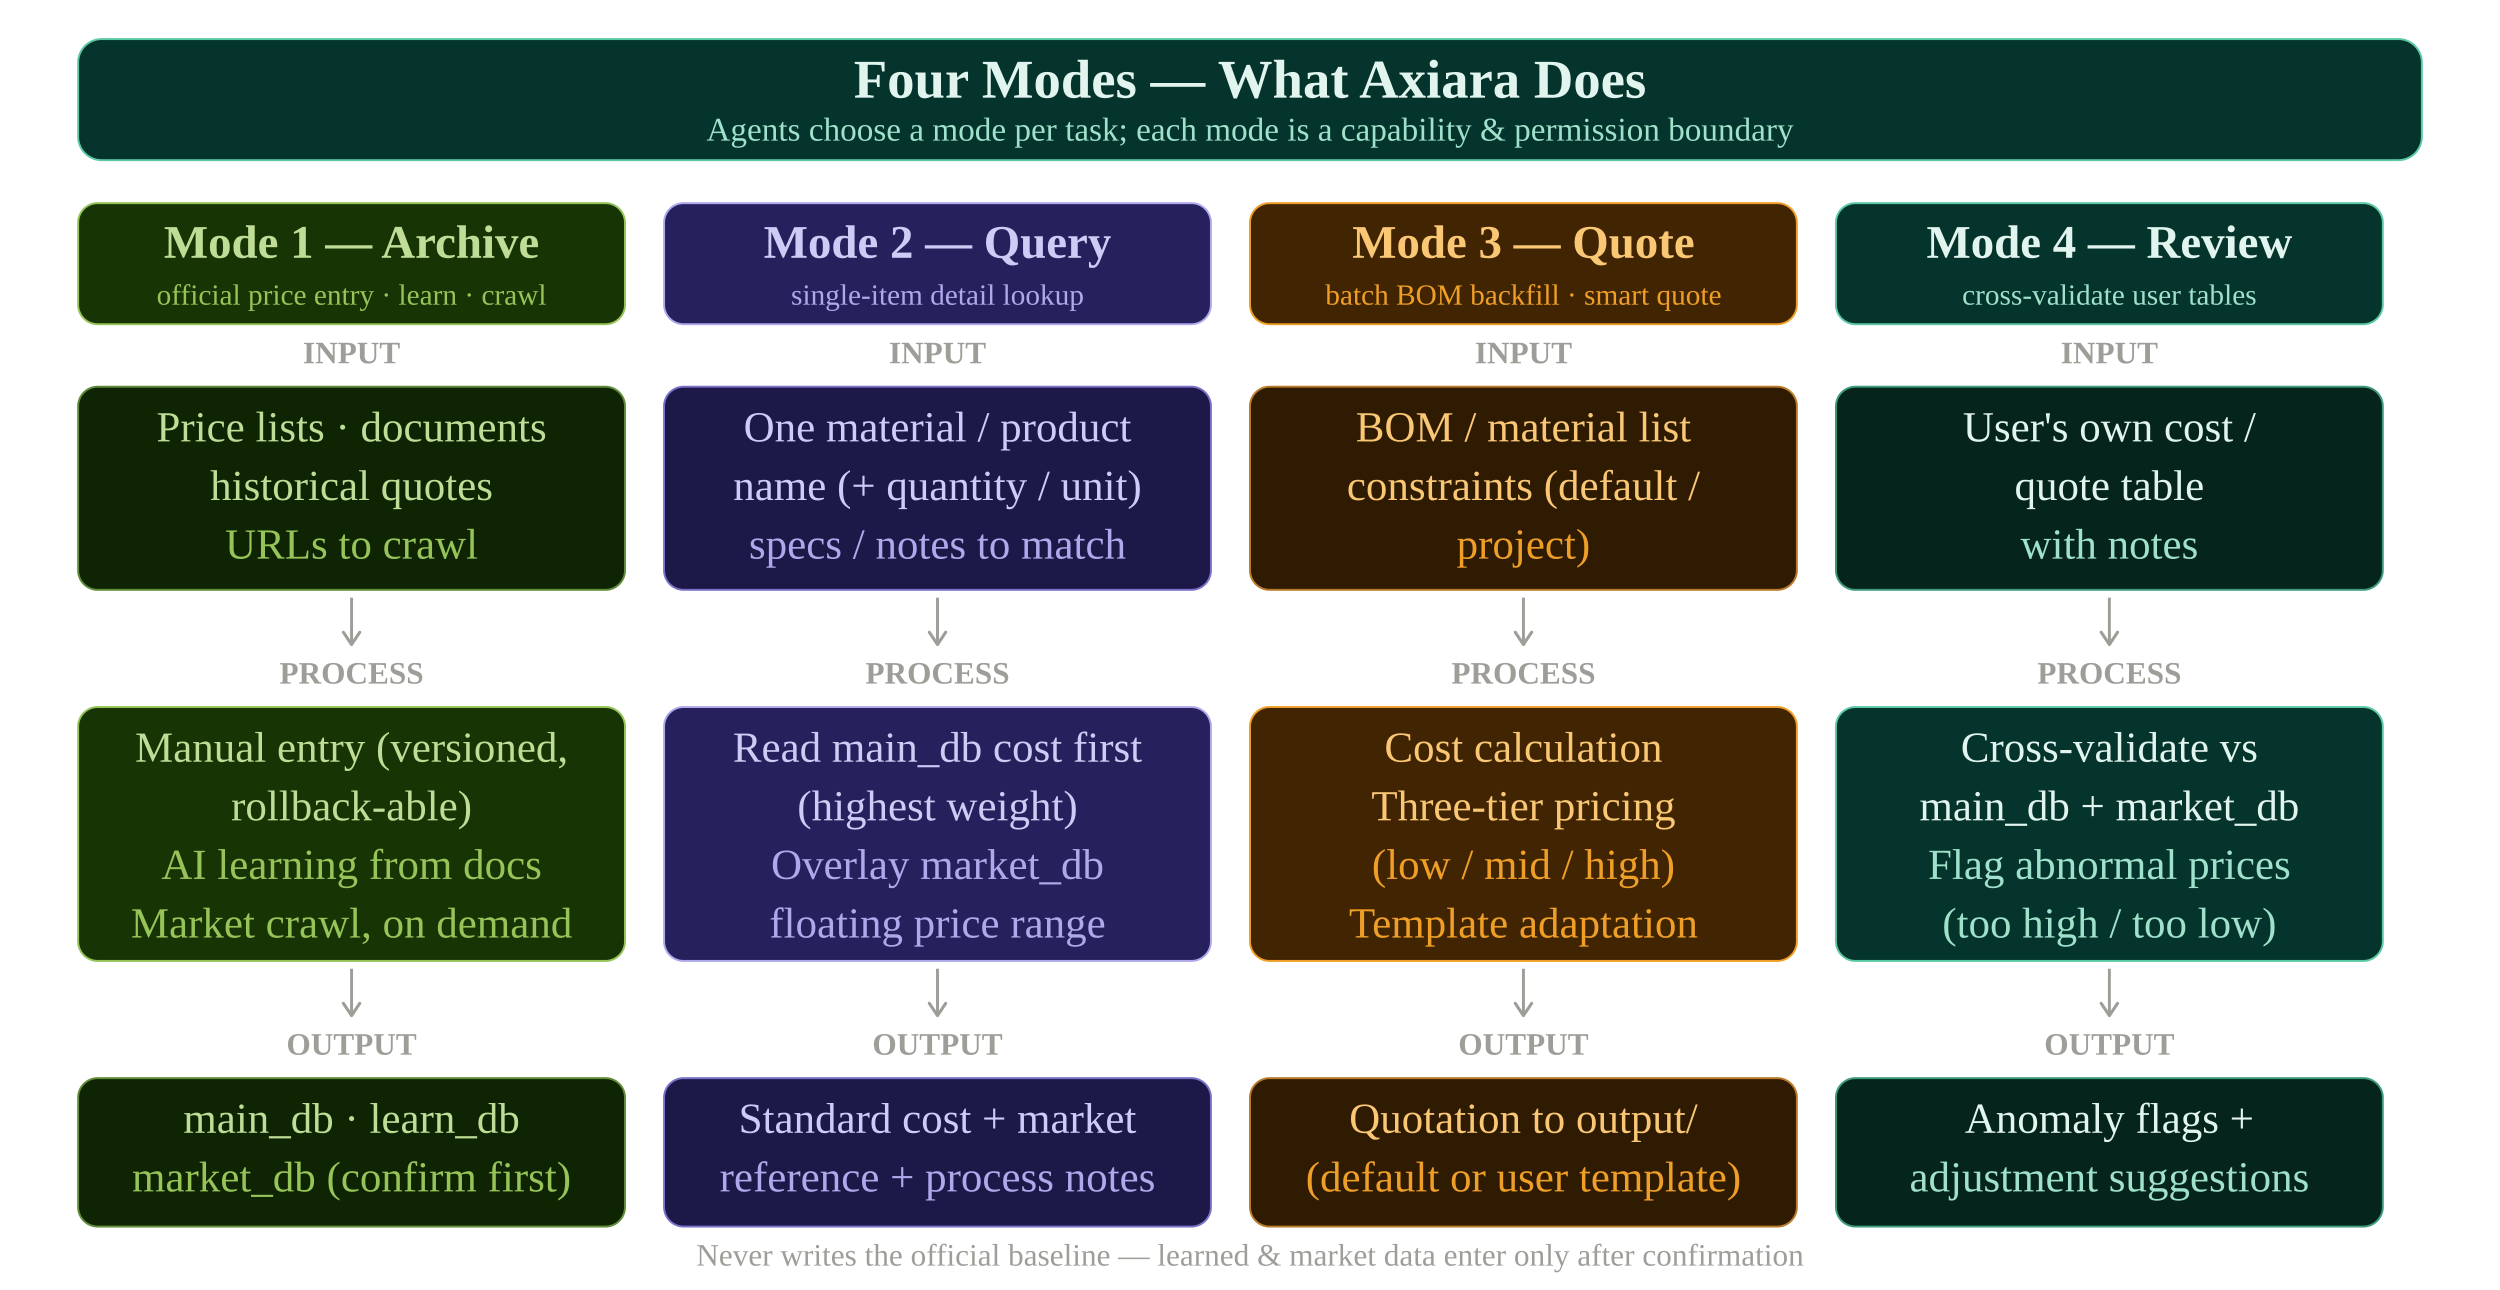
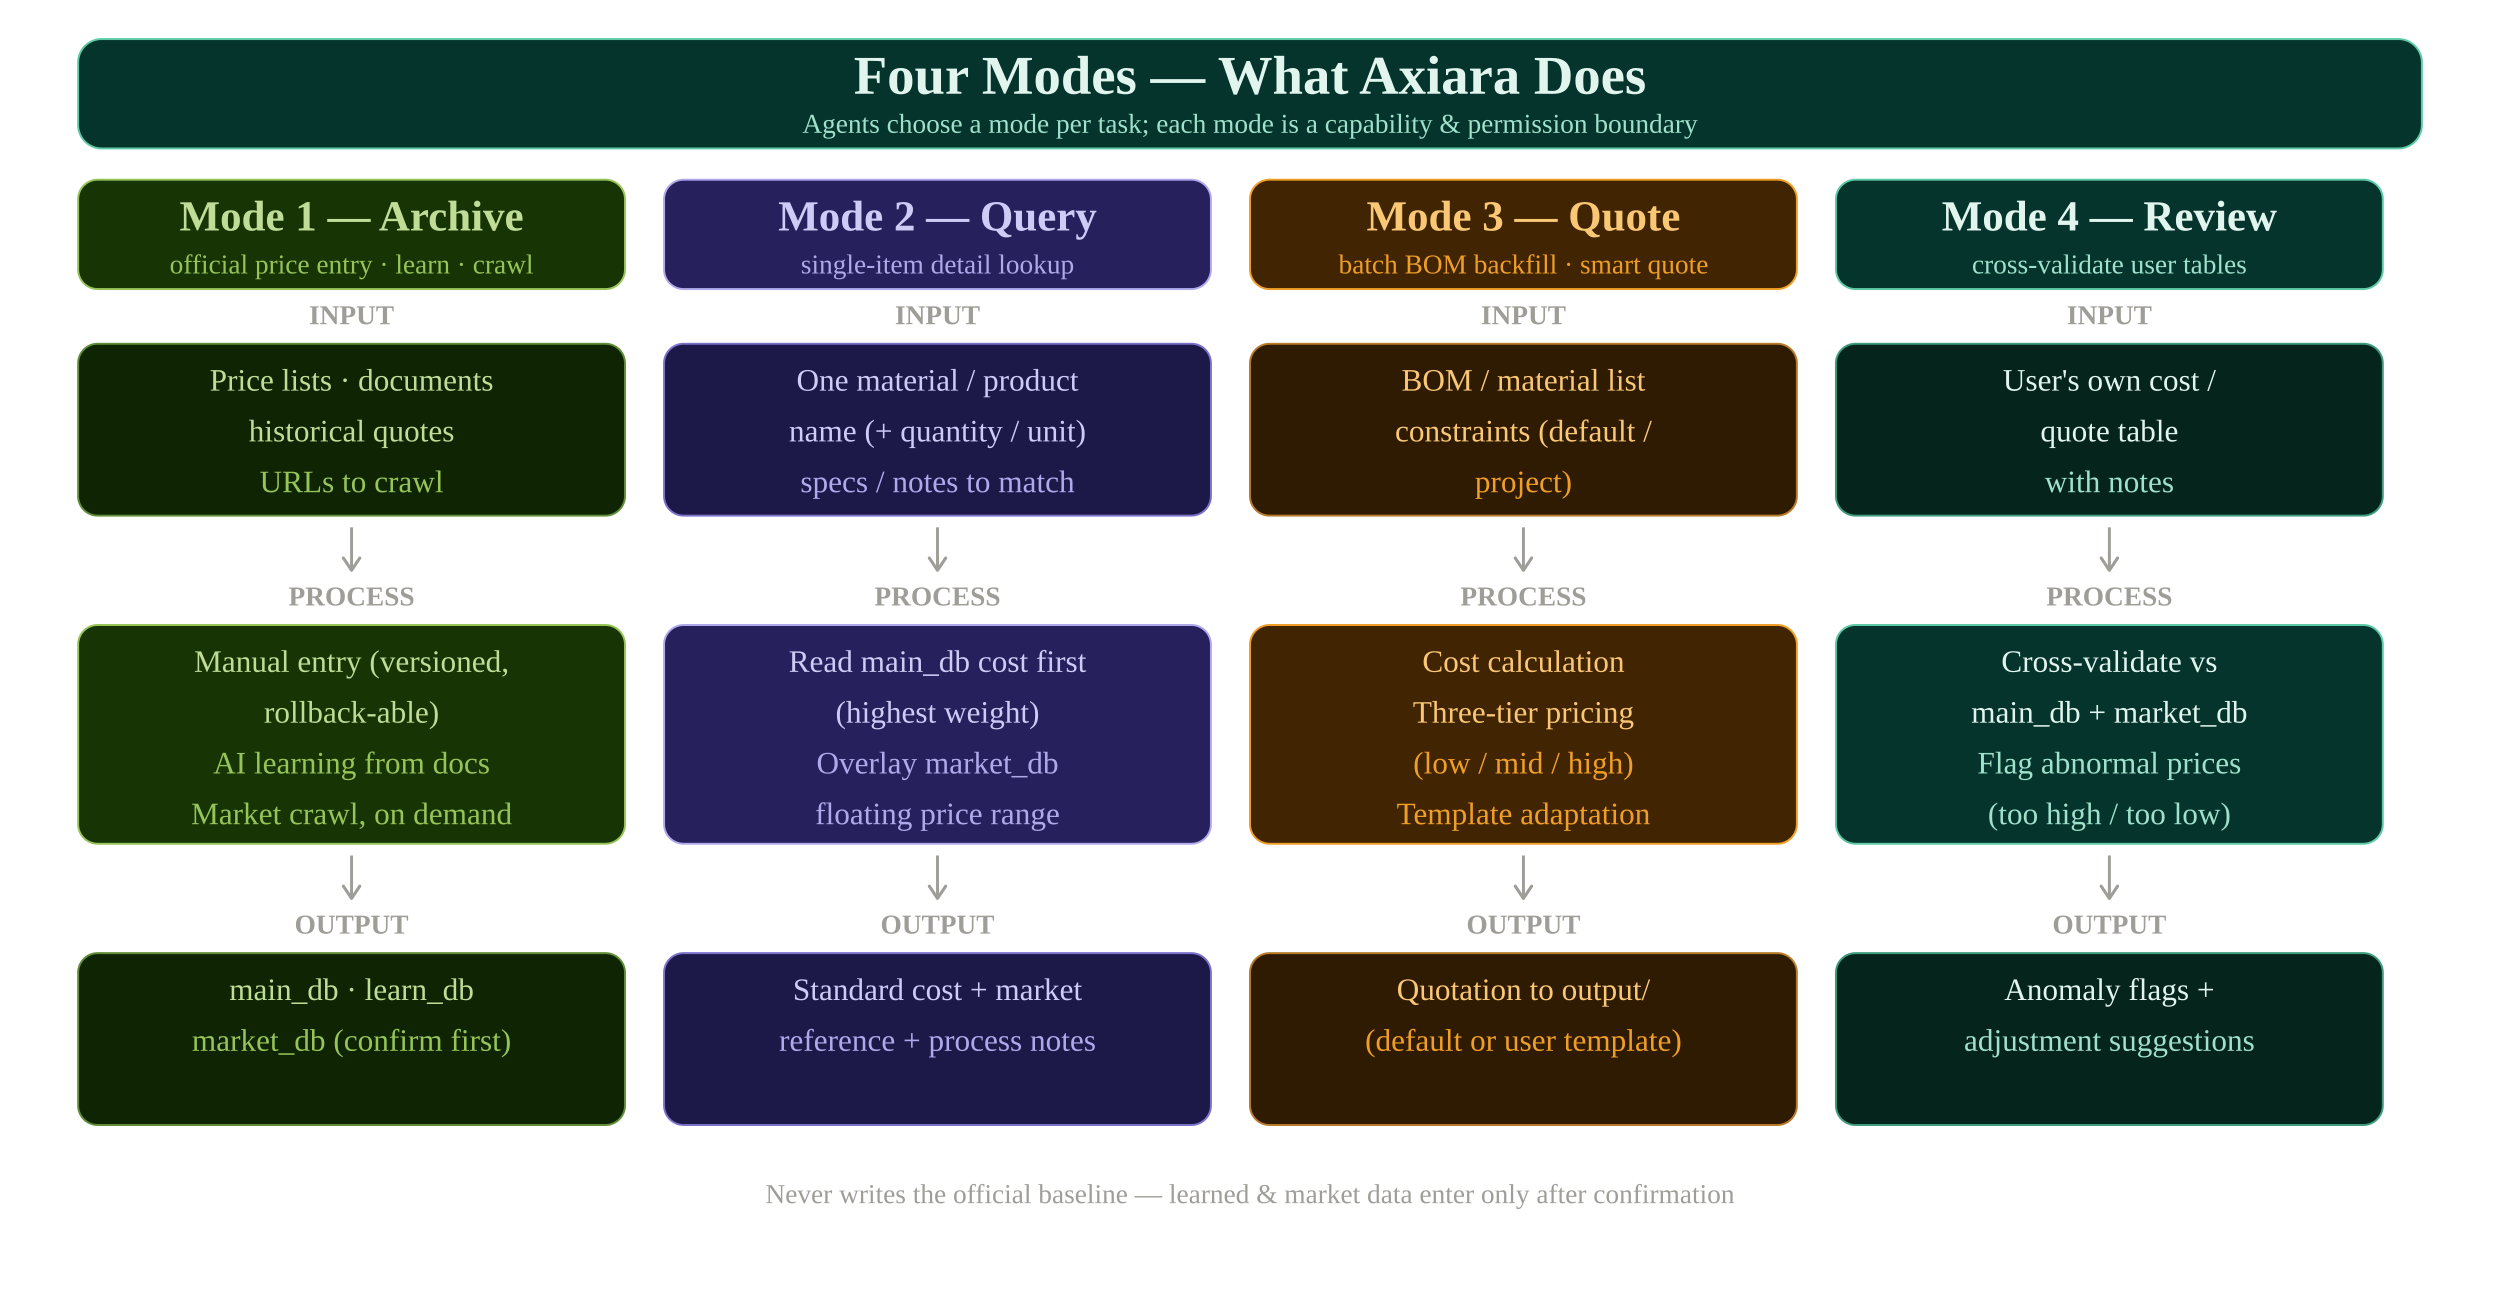
<svg xmlns="http://www.w3.org/2000/svg" viewBox="0 0 1280 660" width="100%" role="img">
  <defs>
    <marker id="arrow" viewBox="0 0 10 10" refX="8" refY="5" markerWidth="7" markerHeight="7" orient="auto-start-reverse">
      <path d="M2 1L8 5L2 9" fill="none" stroke="context-stroke" stroke-width="1.5" stroke-linecap="round" stroke-linejoin="round" />
    </marker>
  </defs>
-   <rect x="40" y="20" width="1200" height="62" rx="12" fill="#04342C" stroke="#5DCAA5" stroke-width="1" />
-   <text x="640" y="50" font-size="28" font-weight="600" fill="#E1F5EE" text-anchor="middle">Four Modes — What Axiara Does</text>
-   <text x="640" y="72" font-size="17" fill="#9FE1CB" text-anchor="middle">Agents choose a mode per task; each mode is a capability &amp; permission boundary</text>
-   <rect x="40" y="104" width="280" height="62" rx="10" fill="#173404" stroke="#97C459" stroke-width="1" />
-   <text x="180" y="132" font-size="24" font-weight="600" fill="#C0DD97" text-anchor="middle">Mode 1 — Archive</text>
-   <text x="180" y="156" font-size="15" fill="#97C459" text-anchor="middle">official price entry · learn · crawl</text>
-   <text x="180" y="186" font-size="16" font-weight="600" fill="#9E9D98" text-anchor="middle">INPUT</text>
-   <rect x="40" y="198" width="280" height="104" rx="10" fill="#0E2402" stroke="#618D3A" stroke-width="1" />
-   <text x="180" y="226" font-size="22" fill="#C0DD97" text-anchor="middle">Price lists · documents</text>
-   <text x="180" y="256" font-size="22" fill="#C0DD97" text-anchor="middle">historical quotes</text>
-   <text x="180" y="286" font-size="22" fill="#97C459" text-anchor="middle">URLs to crawl</text>
-   <line x1="180" y1="306" x2="180" y2="330" stroke="#9E9D98" stroke-width="1.5" marker-end="url(#arrow)" />
-   <text x="180" y="350" font-size="16" font-weight="600" fill="#9E9D98" text-anchor="middle">PROCESS</text>
-   <rect x="40" y="362" width="280" height="130" rx="10" fill="#173404" stroke="#97C459" stroke-width="1" />
-   <text x="180" y="390" font-size="22" fill="#C0DD97" text-anchor="middle">Manual entry (versioned,</text>
-   <text x="180" y="420" font-size="22" fill="#C0DD97" text-anchor="middle">rollback-able)</text>
-   <text x="180" y="450" font-size="22" fill="#97C459" text-anchor="middle">AI learning from docs</text>
-   <text x="180" y="480" font-size="22" fill="#97C459" text-anchor="middle">Market crawl, on demand</text>
-   <line x1="180" y1="496" x2="180" y2="520" stroke="#9E9D98" stroke-width="1.5" marker-end="url(#arrow)" />
-   <text x="180" y="540" font-size="16" font-weight="600" fill="#9E9D98" text-anchor="middle">OUTPUT</text>
-   <rect x="40" y="552" width="280" height="76" rx="10" fill="#0E2402" stroke="#618D3A" stroke-width="1" />
-   <text x="180" y="580" font-size="22" fill="#C0DD97" text-anchor="middle">main_db · learn_db</text>
-   <text x="180" y="610" font-size="22" fill="#97C459" text-anchor="middle">market_db (confirm first)</text>
-   <rect x="340" y="104" width="280" height="62" rx="10" fill="#26215C" stroke="#AFA9EC" stroke-width="1" />
-   <text x="480" y="132" font-size="24" font-weight="600" fill="#CECBF6" text-anchor="middle">Mode 2 — Query</text>
-   <text x="480" y="156" font-size="15" fill="#AFA9EC" text-anchor="middle">single-item detail lookup</text>
-   <text x="480" y="186" font-size="16" font-weight="600" fill="#9E9D98" text-anchor="middle">INPUT</text>
-   <rect x="340" y="198" width="280" height="104" rx="10" fill="#1C1848" stroke="#7A71C9" stroke-width="1" />
-   <text x="480" y="226" font-size="22" fill="#CECBF6" text-anchor="middle">One material / product</text>
-   <text x="480" y="256" font-size="22" fill="#CECBF6" text-anchor="middle">name (+ quantity / unit)</text>
-   <text x="480" y="286" font-size="22" fill="#AFA9EC" text-anchor="middle">specs / notes to match</text>
-   <line x1="480" y1="306" x2="480" y2="330" stroke="#9E9D98" stroke-width="1.5" marker-end="url(#arrow)" />
-   <text x="480" y="350" font-size="16" font-weight="600" fill="#9E9D98" text-anchor="middle">PROCESS</text>
-   <rect x="340" y="362" width="280" height="130" rx="10" fill="#26215C" stroke="#AFA9EC" stroke-width="1" />
-   <text x="480" y="390" font-size="22" fill="#CECBF6" text-anchor="middle">Read main_db cost first</text>
-   <text x="480" y="420" font-size="22" fill="#CECBF6" text-anchor="middle">(highest weight)</text>
-   <text x="480" y="450" font-size="22" fill="#AFA9EC" text-anchor="middle">Overlay market_db</text>
-   <text x="480" y="480" font-size="22" fill="#AFA9EC" text-anchor="middle">floating price range</text>
-   <line x1="480" y1="496" x2="480" y2="520" stroke="#9E9D98" stroke-width="1.5" marker-end="url(#arrow)" />
-   <text x="480" y="540" font-size="16" font-weight="600" fill="#9E9D98" text-anchor="middle">OUTPUT</text>
-   <rect x="340" y="552" width="280" height="76" rx="10" fill="#1C1848" stroke="#7A71C9" stroke-width="1" />
-   <text x="480" y="580" font-size="22" fill="#CECBF6" text-anchor="middle">Standard cost + market</text>
-   <text x="480" y="610" font-size="22" fill="#AFA9EC" text-anchor="middle">reference + process notes</text>
-   <rect x="640" y="104" width="280" height="62" rx="10" fill="#412402" stroke="#EF9F27" stroke-width="1" />
-   <text x="780" y="132" font-size="24" font-weight="600" fill="#FAC775" text-anchor="middle">Mode 3 — Quote</text>
-   <text x="780" y="156" font-size="15" fill="#EF9F27" text-anchor="middle">batch BOM backfill · smart quote</text>
-   <text x="780" y="186" font-size="16" font-weight="600" fill="#9E9D98" text-anchor="middle">INPUT</text>
-   <rect x="640" y="198" width="280" height="104" rx="10" fill="#2F1B02" stroke="#B97B2A" stroke-width="1" />
-   <text x="780" y="226" font-size="22" fill="#FAC775" text-anchor="middle">BOM / material list</text>
-   <text x="780" y="256" font-size="22" fill="#FAC775" text-anchor="middle">constraints (default /</text>
-   <text x="780" y="286" font-size="22" fill="#EF9F27" text-anchor="middle">project)</text>
-   <line x1="780" y1="306" x2="780" y2="330" stroke="#9E9D98" stroke-width="1.5" marker-end="url(#arrow)" />
-   <text x="780" y="350" font-size="16" font-weight="600" fill="#9E9D98" text-anchor="middle">PROCESS</text>
-   <rect x="640" y="362" width="280" height="130" rx="10" fill="#412402" stroke="#EF9F27" stroke-width="1" />
-   <text x="780" y="390" font-size="22" fill="#FAC775" text-anchor="middle">Cost calculation</text>
-   <text x="780" y="420" font-size="22" fill="#FAC775" text-anchor="middle">Three-tier pricing</text>
-   <text x="780" y="450" font-size="22" fill="#EF9F27" text-anchor="middle">(low / mid / high)</text>
-   <text x="780" y="480" font-size="22" fill="#EF9F27" text-anchor="middle">Template adaptation</text>
-   <line x1="780" y1="496" x2="780" y2="520" stroke="#9E9D98" stroke-width="1.5" marker-end="url(#arrow)" />
-   <text x="780" y="540" font-size="16" font-weight="600" fill="#9E9D98" text-anchor="middle">OUTPUT</text>
-   <rect x="640" y="552" width="280" height="76" rx="10" fill="#2F1B02" stroke="#B97B2A" stroke-width="1" />
-   <text x="780" y="580" font-size="22" fill="#FAC775" text-anchor="middle">Quotation to output/</text>
-   <text x="780" y="610" font-size="22" fill="#EF9F27" text-anchor="middle">(default or user template)</text>
-   <rect x="940" y="104" width="280" height="62" rx="10" fill="#04342C" stroke="#5DCAA5" stroke-width="1" />
-   <text x="1080" y="132" font-size="24" font-weight="600" fill="#E1F5EE" text-anchor="middle">Mode 4 — Review</text>
-   <text x="1080" y="156" font-size="15" fill="#9FE1CB" text-anchor="middle">cross-validate user tables</text>
-   <text x="1080" y="186" font-size="16" font-weight="600" fill="#9E9D98" text-anchor="middle">INPUT</text>
-   <rect x="940" y="198" width="280" height="104" rx="10" fill="#04241C" stroke="#3E9C7D" stroke-width="1" />
-   <text x="1080" y="226" font-size="22" fill="#E1F5EE" text-anchor="middle">User's own cost /</text>
-   <text x="1080" y="256" font-size="22" fill="#E1F5EE" text-anchor="middle">quote table</text>
-   <text x="1080" y="286" font-size="22" fill="#9FE1CB" text-anchor="middle">with notes</text>
-   <line x1="1080" y1="306" x2="1080" y2="330" stroke="#9E9D98" stroke-width="1.5" marker-end="url(#arrow)" />
-   <text x="1080" y="350" font-size="16" font-weight="600" fill="#9E9D98" text-anchor="middle">PROCESS</text>
-   <rect x="940" y="362" width="280" height="130" rx="10" fill="#04342C" stroke="#5DCAA5" stroke-width="1" />
-   <text x="1080" y="390" font-size="22" fill="#E1F5EE" text-anchor="middle">Cross-validate vs</text>
-   <text x="1080" y="420" font-size="22" fill="#E1F5EE" text-anchor="middle">main_db + market_db</text>
-   <text x="1080" y="450" font-size="22" fill="#9FE1CB" text-anchor="middle">Flag abnormal prices</text>
-   <text x="1080" y="480" font-size="22" fill="#9FE1CB" text-anchor="middle">(too high / too low)</text>
-   <line x1="1080" y1="496" x2="1080" y2="520" stroke="#9E9D98" stroke-width="1.5" marker-end="url(#arrow)" />
-   <text x="1080" y="540" font-size="16" font-weight="600" fill="#9E9D98" text-anchor="middle">OUTPUT</text>
-   <rect x="940" y="552" width="280" height="76" rx="10" fill="#04241C" stroke="#3E9C7D" stroke-width="1" />
-   <text x="1080" y="580" font-size="22" fill="#E1F5EE" text-anchor="middle">Anomaly flags +</text>
-   <text x="1080" y="610" font-size="22" fill="#9FE1CB" text-anchor="middle">adjustment suggestions</text>
-   <text x="640" y="648" font-size="16" fill="#9E9D98" text-anchor="middle">Never writes the official baseline — learned &amp; market data enter only after confirmation</text>
+   <rect x="40" y="20" width="1200" height="56" rx="12" fill="#04342C" stroke="#5DCAA5" stroke-width="1" />
+   <text x="640" y="48" font-size="28" font-weight="600" fill="#E1F5EE" text-anchor="middle">Four Modes — What Axiara Does</text>
+   <text x="640" y="68" font-size="14" fill="#9FE1CB" text-anchor="middle">Agents choose a mode per task; each mode is a capability &amp; permission boundary</text>
+   <rect x="40" y="92" width="280" height="56" rx="10" fill="#173404" stroke="#97C459" stroke-width="1" />
+   <text x="180" y="118" font-size="22" font-weight="600" fill="#C0DD97" text-anchor="middle">Mode 1 — Archive</text>
+   <text x="180" y="140" font-size="14" fill="#97C459" text-anchor="middle">official price entry · learn · crawl</text>
+   <text x="180" y="166" font-size="14" font-weight="600" fill="#9E9D98" text-anchor="middle">INPUT</text>
+   <rect x="40" y="176" width="280" height="88" rx="10" fill="#0E2402" stroke="#618D3A" stroke-width="1" />
+   <text x="180" y="200" font-size="16" fill="#C0DD97" text-anchor="middle">Price lists · documents</text>
+   <text x="180" y="226" font-size="16" fill="#C0DD97" text-anchor="middle">historical quotes</text>
+   <text x="180" y="252" font-size="16" fill="#97C459" text-anchor="middle">URLs to crawl</text>
+   <line x1="180" y1="270" x2="180" y2="292" stroke="#9E9D98" stroke-width="1.5" marker-end="url(#arrow)" />
+   <text x="180" y="310" font-size="14" font-weight="600" fill="#9E9D98" text-anchor="middle">PROCESS</text>
+   <rect x="40" y="320" width="280" height="112" rx="10" fill="#173404" stroke="#97C459" stroke-width="1" />
+   <text x="180" y="344" font-size="16" fill="#C0DD97" text-anchor="middle">Manual entry (versioned,</text>
+   <text x="180" y="370" font-size="16" fill="#C0DD97" text-anchor="middle">rollback-able)</text>
+   <text x="180" y="396" font-size="16" fill="#97C459" text-anchor="middle">AI learning from docs</text>
+   <text x="180" y="422" font-size="16" fill="#97C459" text-anchor="middle">Market crawl, on demand</text>
+   <line x1="180" y1="438" x2="180" y2="460" stroke="#9E9D98" stroke-width="1.5" marker-end="url(#arrow)" />
+   <text x="180" y="478" font-size="14" font-weight="600" fill="#9E9D98" text-anchor="middle">OUTPUT</text>
+   <rect x="40" y="488" width="280" height="88" rx="10" fill="#0E2402" stroke="#618D3A" stroke-width="1" />
+   <text x="180" y="512" font-size="16" fill="#C0DD97" text-anchor="middle">main_db · learn_db</text>
+   <text x="180" y="538" font-size="16" fill="#97C459" text-anchor="middle">market_db (confirm first)</text>
+   <rect x="340" y="92" width="280" height="56" rx="10" fill="#26215C" stroke="#AFA9EC" stroke-width="1" />
+   <text x="480" y="118" font-size="22" font-weight="600" fill="#CECBF6" text-anchor="middle">Mode 2 — Query</text>
+   <text x="480" y="140" font-size="14" fill="#AFA9EC" text-anchor="middle">single-item detail lookup</text>
+   <text x="480" y="166" font-size="14" font-weight="600" fill="#9E9D98" text-anchor="middle">INPUT</text>
+   <rect x="340" y="176" width="280" height="88" rx="10" fill="#1C1848" stroke="#7A71C9" stroke-width="1" />
+   <text x="480" y="200" font-size="16" fill="#CECBF6" text-anchor="middle">One material / product</text>
+   <text x="480" y="226" font-size="16" fill="#CECBF6" text-anchor="middle">name (+ quantity / unit)</text>
+   <text x="480" y="252" font-size="16" fill="#AFA9EC" text-anchor="middle">specs / notes to match</text>
+   <line x1="480" y1="270" x2="480" y2="292" stroke="#9E9D98" stroke-width="1.5" marker-end="url(#arrow)" />
+   <text x="480" y="310" font-size="14" font-weight="600" fill="#9E9D98" text-anchor="middle">PROCESS</text>
+   <rect x="340" y="320" width="280" height="112" rx="10" fill="#26215C" stroke="#AFA9EC" stroke-width="1" />
+   <text x="480" y="344" font-size="16" fill="#CECBF6" text-anchor="middle">Read main_db cost first</text>
+   <text x="480" y="370" font-size="16" fill="#CECBF6" text-anchor="middle">(highest weight)</text>
+   <text x="480" y="396" font-size="16" fill="#AFA9EC" text-anchor="middle">Overlay market_db</text>
+   <text x="480" y="422" font-size="16" fill="#AFA9EC" text-anchor="middle">floating price range</text>
+   <line x1="480" y1="438" x2="480" y2="460" stroke="#9E9D98" stroke-width="1.5" marker-end="url(#arrow)" />
+   <text x="480" y="478" font-size="14" font-weight="600" fill="#9E9D98" text-anchor="middle">OUTPUT</text>
+   <rect x="340" y="488" width="280" height="88" rx="10" fill="#1C1848" stroke="#7A71C9" stroke-width="1" />
+   <text x="480" y="512" font-size="16" fill="#CECBF6" text-anchor="middle">Standard cost + market</text>
+   <text x="480" y="538" font-size="16" fill="#AFA9EC" text-anchor="middle">reference + process notes</text>
+   <rect x="640" y="92" width="280" height="56" rx="10" fill="#412402" stroke="#EF9F27" stroke-width="1" />
+   <text x="780" y="118" font-size="22" font-weight="600" fill="#FAC775" text-anchor="middle">Mode 3 — Quote</text>
+   <text x="780" y="140" font-size="14" fill="#EF9F27" text-anchor="middle">batch BOM backfill · smart quote</text>
+   <text x="780" y="166" font-size="14" font-weight="600" fill="#9E9D98" text-anchor="middle">INPUT</text>
+   <rect x="640" y="176" width="280" height="88" rx="10" fill="#2F1B02" stroke="#B97B2A" stroke-width="1" />
+   <text x="780" y="200" font-size="16" fill="#FAC775" text-anchor="middle">BOM / material list</text>
+   <text x="780" y="226" font-size="16" fill="#FAC775" text-anchor="middle">constraints (default /</text>
+   <text x="780" y="252" font-size="16" fill="#EF9F27" text-anchor="middle">project)</text>
+   <line x1="780" y1="270" x2="780" y2="292" stroke="#9E9D98" stroke-width="1.5" marker-end="url(#arrow)" />
+   <text x="780" y="310" font-size="14" font-weight="600" fill="#9E9D98" text-anchor="middle">PROCESS</text>
+   <rect x="640" y="320" width="280" height="112" rx="10" fill="#412402" stroke="#EF9F27" stroke-width="1" />
+   <text x="780" y="344" font-size="16" fill="#FAC775" text-anchor="middle">Cost calculation</text>
+   <text x="780" y="370" font-size="16" fill="#FAC775" text-anchor="middle">Three-tier pricing</text>
+   <text x="780" y="396" font-size="16" fill="#EF9F27" text-anchor="middle">(low / mid / high)</text>
+   <text x="780" y="422" font-size="16" fill="#EF9F27" text-anchor="middle">Template adaptation</text>
+   <line x1="780" y1="438" x2="780" y2="460" stroke="#9E9D98" stroke-width="1.5" marker-end="url(#arrow)" />
+   <text x="780" y="478" font-size="14" font-weight="600" fill="#9E9D98" text-anchor="middle">OUTPUT</text>
+   <rect x="640" y="488" width="280" height="88" rx="10" fill="#2F1B02" stroke="#B97B2A" stroke-width="1" />
+   <text x="780" y="512" font-size="16" fill="#FAC775" text-anchor="middle">Quotation to output/</text>
+   <text x="780" y="538" font-size="16" fill="#EF9F27" text-anchor="middle">(default or user template)</text>
+   <rect x="940" y="92" width="280" height="56" rx="10" fill="#04342C" stroke="#5DCAA5" stroke-width="1" />
+   <text x="1080" y="118" font-size="22" font-weight="600" fill="#E1F5EE" text-anchor="middle">Mode 4 — Review</text>
+   <text x="1080" y="140" font-size="14" fill="#9FE1CB" text-anchor="middle">cross-validate user tables</text>
+   <text x="1080" y="166" font-size="14" font-weight="600" fill="#9E9D98" text-anchor="middle">INPUT</text>
+   <rect x="940" y="176" width="280" height="88" rx="10" fill="#04241C" stroke="#3E9C7D" stroke-width="1" />
+   <text x="1080" y="200" font-size="16" fill="#E1F5EE" text-anchor="middle">User's own cost /</text>
+   <text x="1080" y="226" font-size="16" fill="#E1F5EE" text-anchor="middle">quote table</text>
+   <text x="1080" y="252" font-size="16" fill="#9FE1CB" text-anchor="middle">with notes</text>
+   <line x1="1080" y1="270" x2="1080" y2="292" stroke="#9E9D98" stroke-width="1.5" marker-end="url(#arrow)" />
+   <text x="1080" y="310" font-size="14" font-weight="600" fill="#9E9D98" text-anchor="middle">PROCESS</text>
+   <rect x="940" y="320" width="280" height="112" rx="10" fill="#04342C" stroke="#5DCAA5" stroke-width="1" />
+   <text x="1080" y="344" font-size="16" fill="#E1F5EE" text-anchor="middle">Cross-validate vs</text>
+   <text x="1080" y="370" font-size="16" fill="#E1F5EE" text-anchor="middle">main_db + market_db</text>
+   <text x="1080" y="396" font-size="16" fill="#9FE1CB" text-anchor="middle">Flag abnormal prices</text>
+   <text x="1080" y="422" font-size="16" fill="#9FE1CB" text-anchor="middle">(too high / too low)</text>
+   <line x1="1080" y1="438" x2="1080" y2="460" stroke="#9E9D98" stroke-width="1.5" marker-end="url(#arrow)" />
+   <text x="1080" y="478" font-size="14" font-weight="600" fill="#9E9D98" text-anchor="middle">OUTPUT</text>
+   <rect x="940" y="488" width="280" height="88" rx="10" fill="#04241C" stroke="#3E9C7D" stroke-width="1" />
+   <text x="1080" y="512" font-size="16" fill="#E1F5EE" text-anchor="middle">Anomaly flags +</text>
+   <text x="1080" y="538" font-size="16" fill="#9FE1CB" text-anchor="middle">adjustment suggestions</text>
+   <text x="640" y="616" font-size="14" fill="#9E9D98" text-anchor="middle">Never writes the official baseline — learned &amp; market data enter only after confirmation</text>
</svg>
